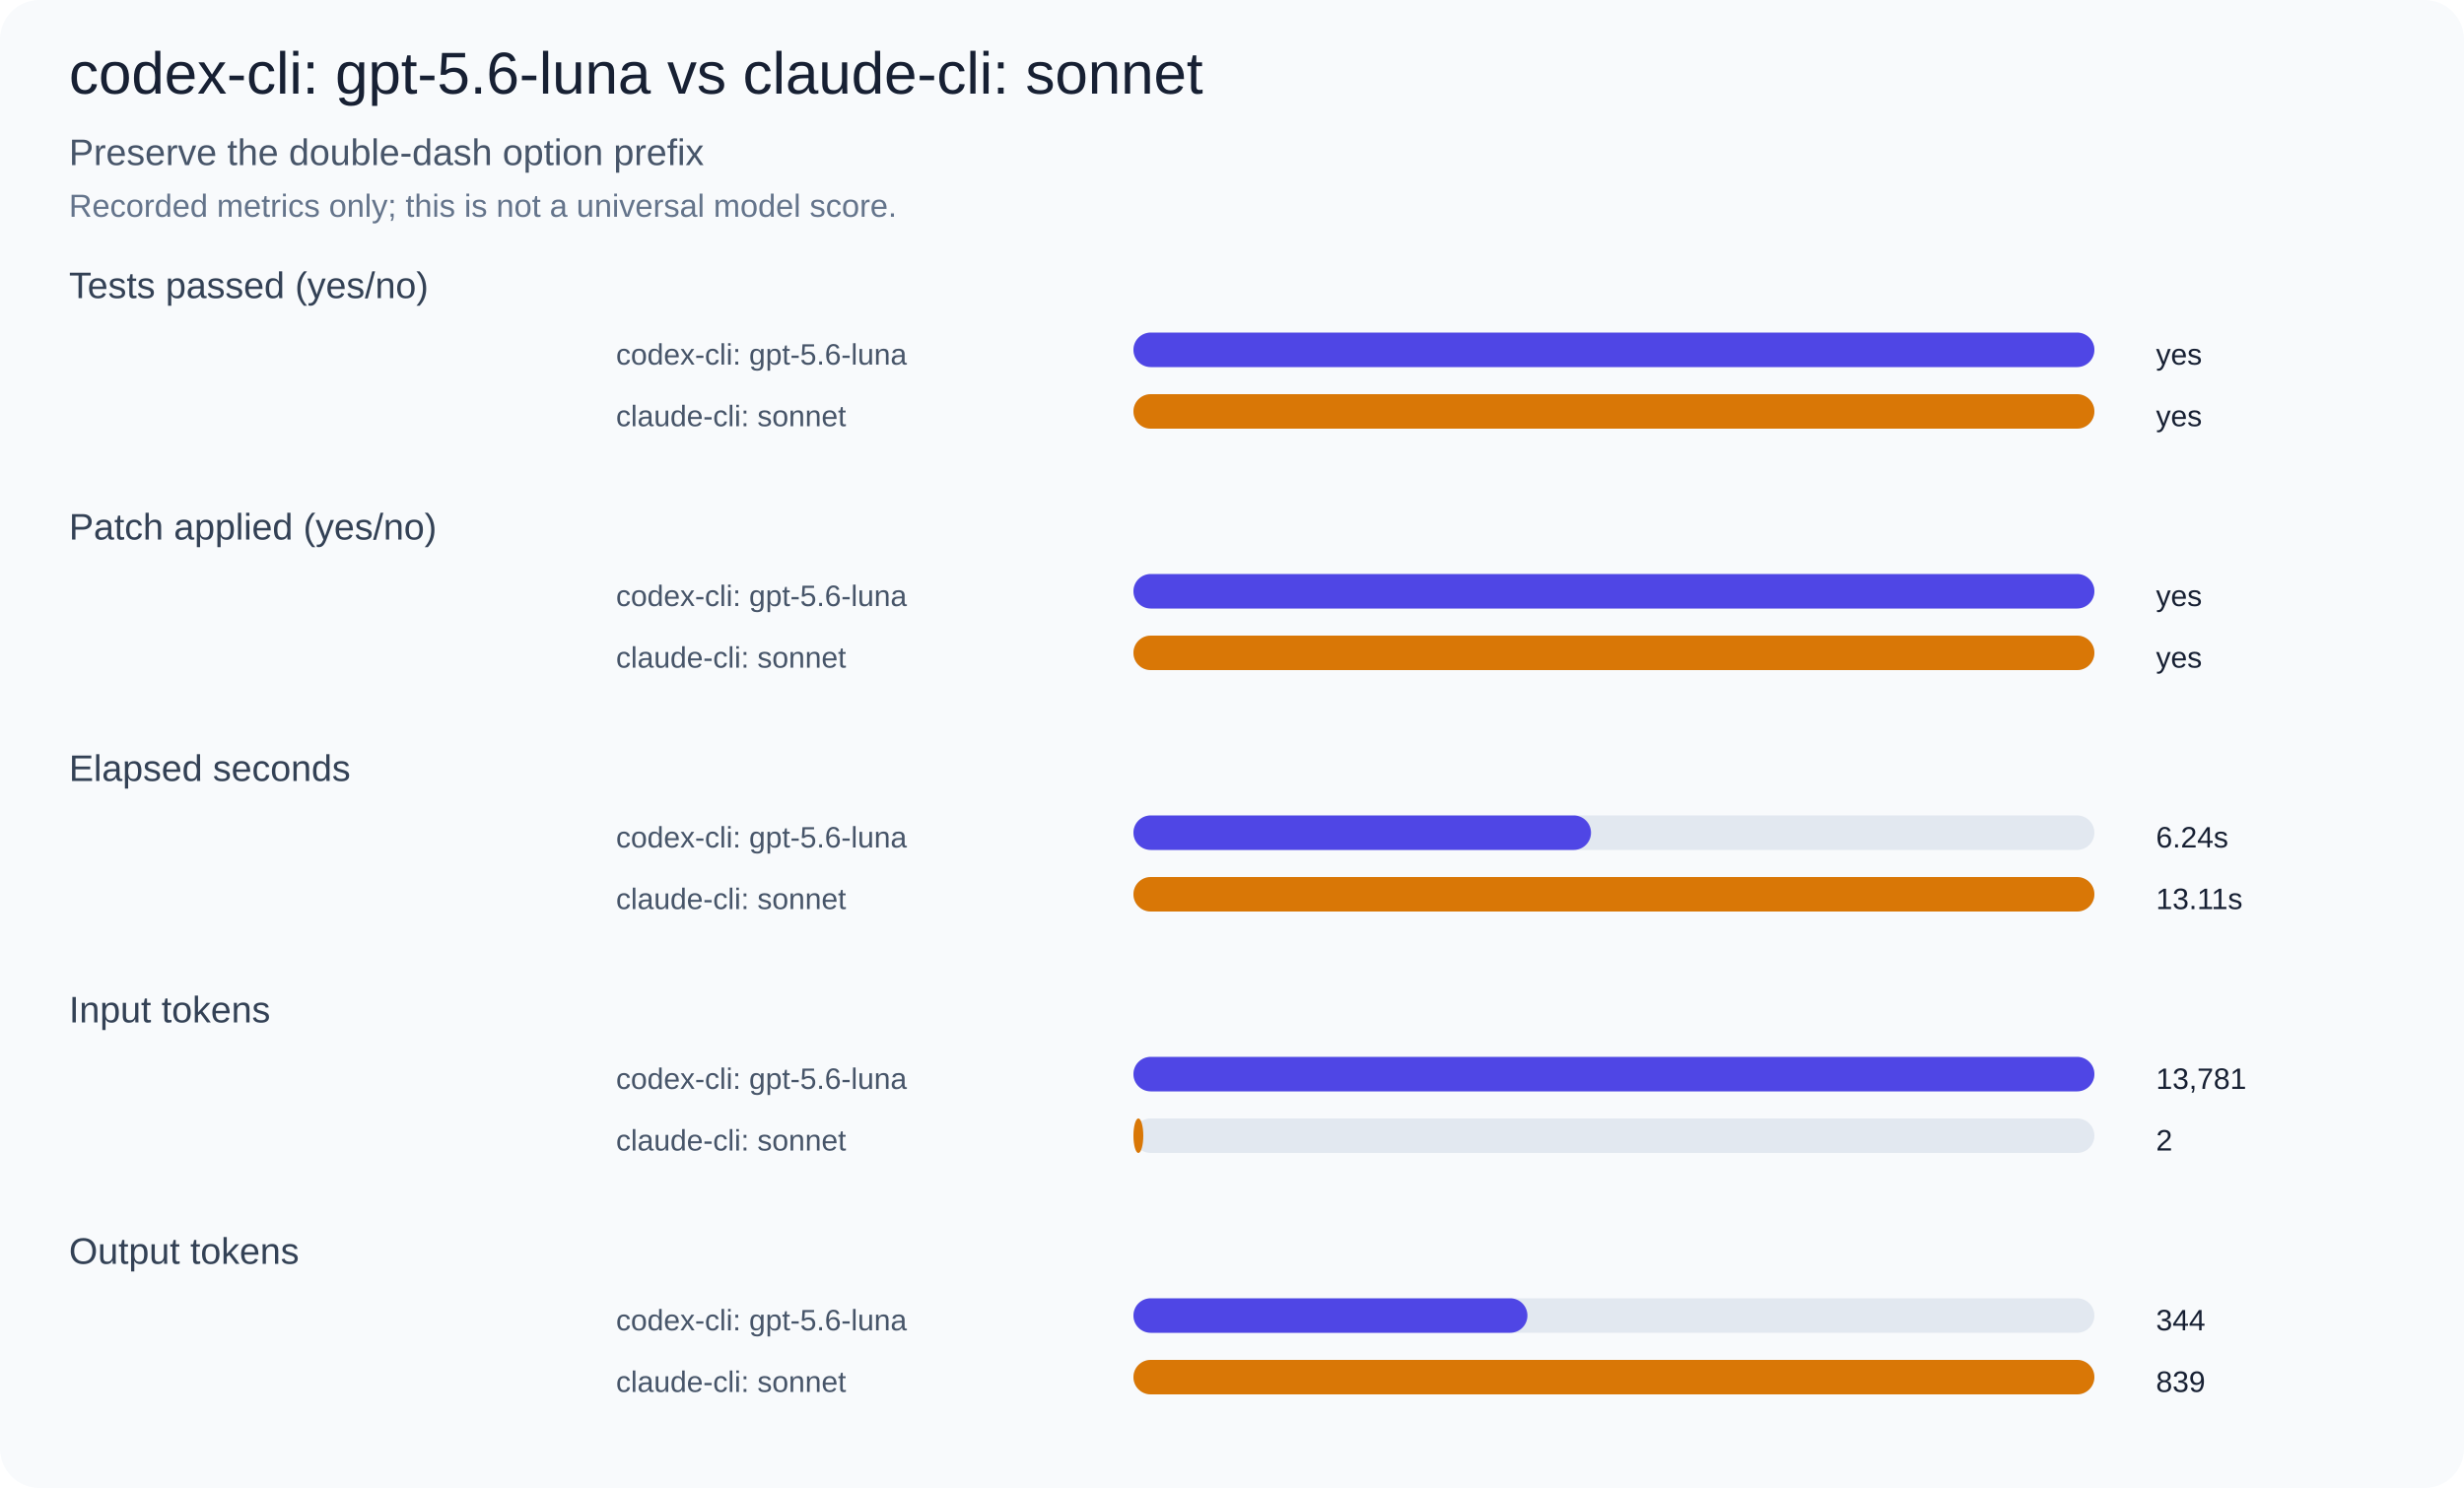
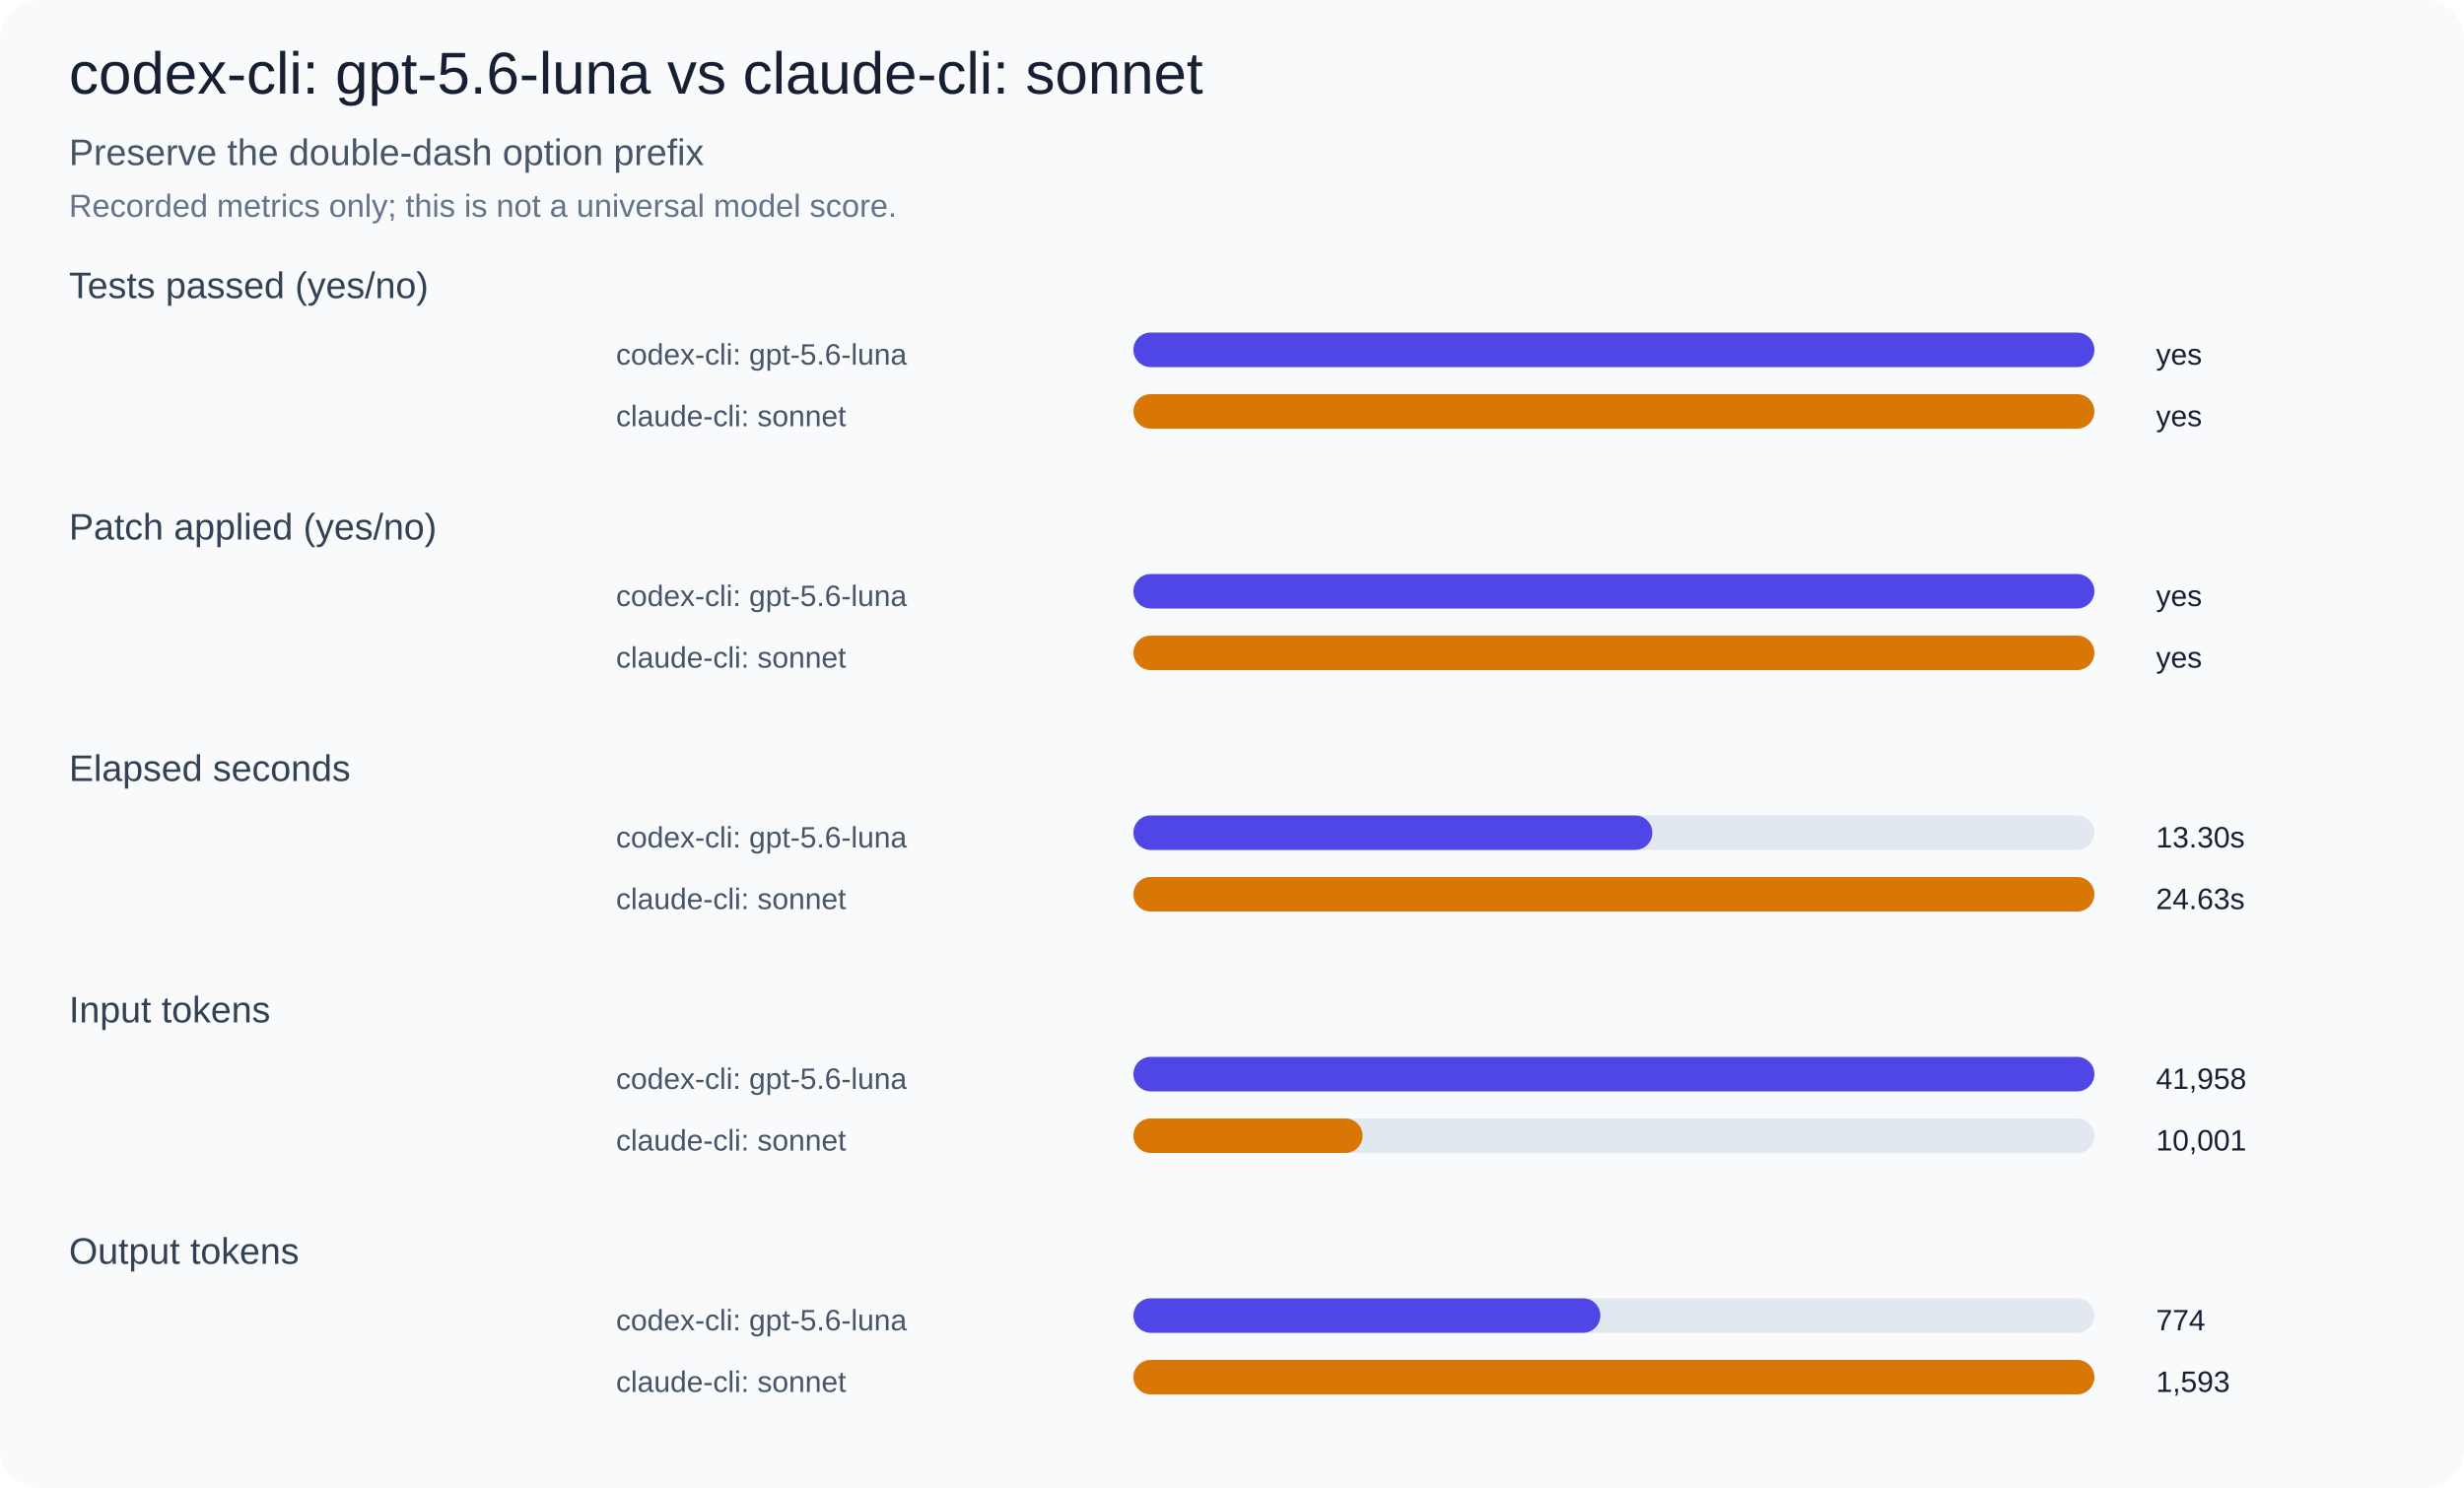
<svg xmlns="http://www.w3.org/2000/svg" role="img" aria-labelledby="title description" width="1000" height="604" viewBox="0 0 1000 604">
  <rect width="1000" height="604" rx="16" fill="#f8fafc" />
  <text x="28" y="38" font-family="Arial, sans-serif" font-size="24px" fill="#172033">codex-cli: gpt-5.6-luna vs claude-cli: sonnet</text>
  <text x="28" y="67" font-family="Arial, sans-serif" font-size="15px" fill="#475569">Preserve the double-dash option prefix</text>
  <text x="28" y="88" font-family="Arial, sans-serif" font-size="13px" fill="#64748b">Recorded metrics only; this is not a universal model score.</text>
  <text x="28" y="121" font-family="Arial, sans-serif" font-size="15px" fill="#334155">Tests passed (yes/no)</text>
  <text x="250" y="148" font-family="Arial, sans-serif" font-size="12px" fill="#475569">codex-cli: gpt-5.6-luna</text>
  <rect x="460" y="135" width="390" height="14" rx="7" fill="#e2e8f0" />
  <rect x="460" y="135" width="390.0" height="14" rx="7" fill="#4f46e5" />
  <text x="875" y="148" font-family="Arial, sans-serif" font-size="12px" fill="#172033">yes</text>
  <text x="250" y="173" font-family="Arial, sans-serif" font-size="12px" fill="#475569">claude-cli: sonnet</text>
  <rect x="460" y="160" width="390" height="14" rx="7" fill="#e2e8f0" />
  <rect x="460" y="160" width="390.0" height="14" rx="7" fill="#d97706" />
  <text x="875" y="173" font-family="Arial, sans-serif" font-size="12px" fill="#172033">yes</text>
  <text x="28" y="219" font-family="Arial, sans-serif" font-size="15px" fill="#334155">Patch applied (yes/no)</text>
  <text x="250" y="246" font-family="Arial, sans-serif" font-size="12px" fill="#475569">codex-cli: gpt-5.6-luna</text>
  <rect x="460" y="233" width="390" height="14" rx="7" fill="#e2e8f0" />
  <rect x="460" y="233" width="390.0" height="14" rx="7" fill="#4f46e5" />
  <text x="875" y="246" font-family="Arial, sans-serif" font-size="12px" fill="#172033">yes</text>
  <text x="250" y="271" font-family="Arial, sans-serif" font-size="12px" fill="#475569">claude-cli: sonnet</text>
  <rect x="460" y="258" width="390" height="14" rx="7" fill="#e2e8f0" />
  <rect x="460" y="258" width="390.0" height="14" rx="7" fill="#d97706" />
  <text x="875" y="271" font-family="Arial, sans-serif" font-size="12px" fill="#172033">yes</text>
  <text x="28" y="317" font-family="Arial, sans-serif" font-size="15px" fill="#334155">Elapsed seconds</text>
  <text x="250" y="344" font-family="Arial, sans-serif" font-size="12px" fill="#475569">codex-cli: gpt-5.6-luna</text>
  <rect x="460" y="331" width="390" height="14" rx="7" fill="#e2e8f0" />
-   <rect x="460" y="331" width="185.7" height="14" rx="7" fill="#4f46e5" />
-   <text x="875" y="344" font-family="Arial, sans-serif" font-size="12px" fill="#172033">6.24s</text>
+   <rect x="460" y="331" width="210.6" height="14" rx="7" fill="#4f46e5" />
+   <text x="875" y="344" font-family="Arial, sans-serif" font-size="12px" fill="#172033">13.30s</text>
  <text x="250" y="369" font-family="Arial, sans-serif" font-size="12px" fill="#475569">claude-cli: sonnet</text>
  <rect x="460" y="356" width="390" height="14" rx="7" fill="#e2e8f0" />
  <rect x="460" y="356" width="390.0" height="14" rx="7" fill="#d97706" />
-   <text x="875" y="369" font-family="Arial, sans-serif" font-size="12px" fill="#172033">13.11s</text>
+   <text x="875" y="369" font-family="Arial, sans-serif" font-size="12px" fill="#172033">24.63s</text>
  <text x="28" y="415" font-family="Arial, sans-serif" font-size="15px" fill="#334155">Input tokens</text>
  <text x="250" y="442" font-family="Arial, sans-serif" font-size="12px" fill="#475569">codex-cli: gpt-5.6-luna</text>
  <rect x="460" y="429" width="390" height="14" rx="7" fill="#e2e8f0" />
  <rect x="460" y="429" width="390.0" height="14" rx="7" fill="#4f46e5" />
-   <text x="875" y="442" font-family="Arial, sans-serif" font-size="12px" fill="#172033">13,781</text>
+   <text x="875" y="442" font-family="Arial, sans-serif" font-size="12px" fill="#172033">41,958</text>
  <text x="250" y="467" font-family="Arial, sans-serif" font-size="12px" fill="#475569">claude-cli: sonnet</text>
  <rect x="460" y="454" width="390" height="14" rx="7" fill="#e2e8f0" />
-   <rect x="460" y="454" width="4.0" height="14" rx="7" fill="#d97706" />
-   <text x="875" y="467" font-family="Arial, sans-serif" font-size="12px" fill="#172033">2</text>
+   <rect x="460" y="454" width="93.0" height="14" rx="7" fill="#d97706" />
+   <text x="875" y="467" font-family="Arial, sans-serif" font-size="12px" fill="#172033">10,001</text>
  <text x="28" y="513" font-family="Arial, sans-serif" font-size="15px" fill="#334155">Output tokens</text>
  <text x="250" y="540" font-family="Arial, sans-serif" font-size="12px" fill="#475569">codex-cli: gpt-5.6-luna</text>
  <rect x="460" y="527" width="390" height="14" rx="7" fill="#e2e8f0" />
-   <rect x="460" y="527" width="159.9" height="14" rx="7" fill="#4f46e5" />
-   <text x="875" y="540" font-family="Arial, sans-serif" font-size="12px" fill="#172033">344</text>
+   <rect x="460" y="527" width="189.5" height="14" rx="7" fill="#4f46e5" />
+   <text x="875" y="540" font-family="Arial, sans-serif" font-size="12px" fill="#172033">774</text>
  <text x="250" y="565" font-family="Arial, sans-serif" font-size="12px" fill="#475569">claude-cli: sonnet</text>
  <rect x="460" y="552" width="390" height="14" rx="7" fill="#e2e8f0" />
  <rect x="460" y="552" width="390.0" height="14" rx="7" fill="#d97706" />
-   <text x="875" y="565" font-family="Arial, sans-serif" font-size="12px" fill="#172033">839</text>
+   <text x="875" y="565" font-family="Arial, sans-serif" font-size="12px" fill="#172033">1,593</text>
</svg>
